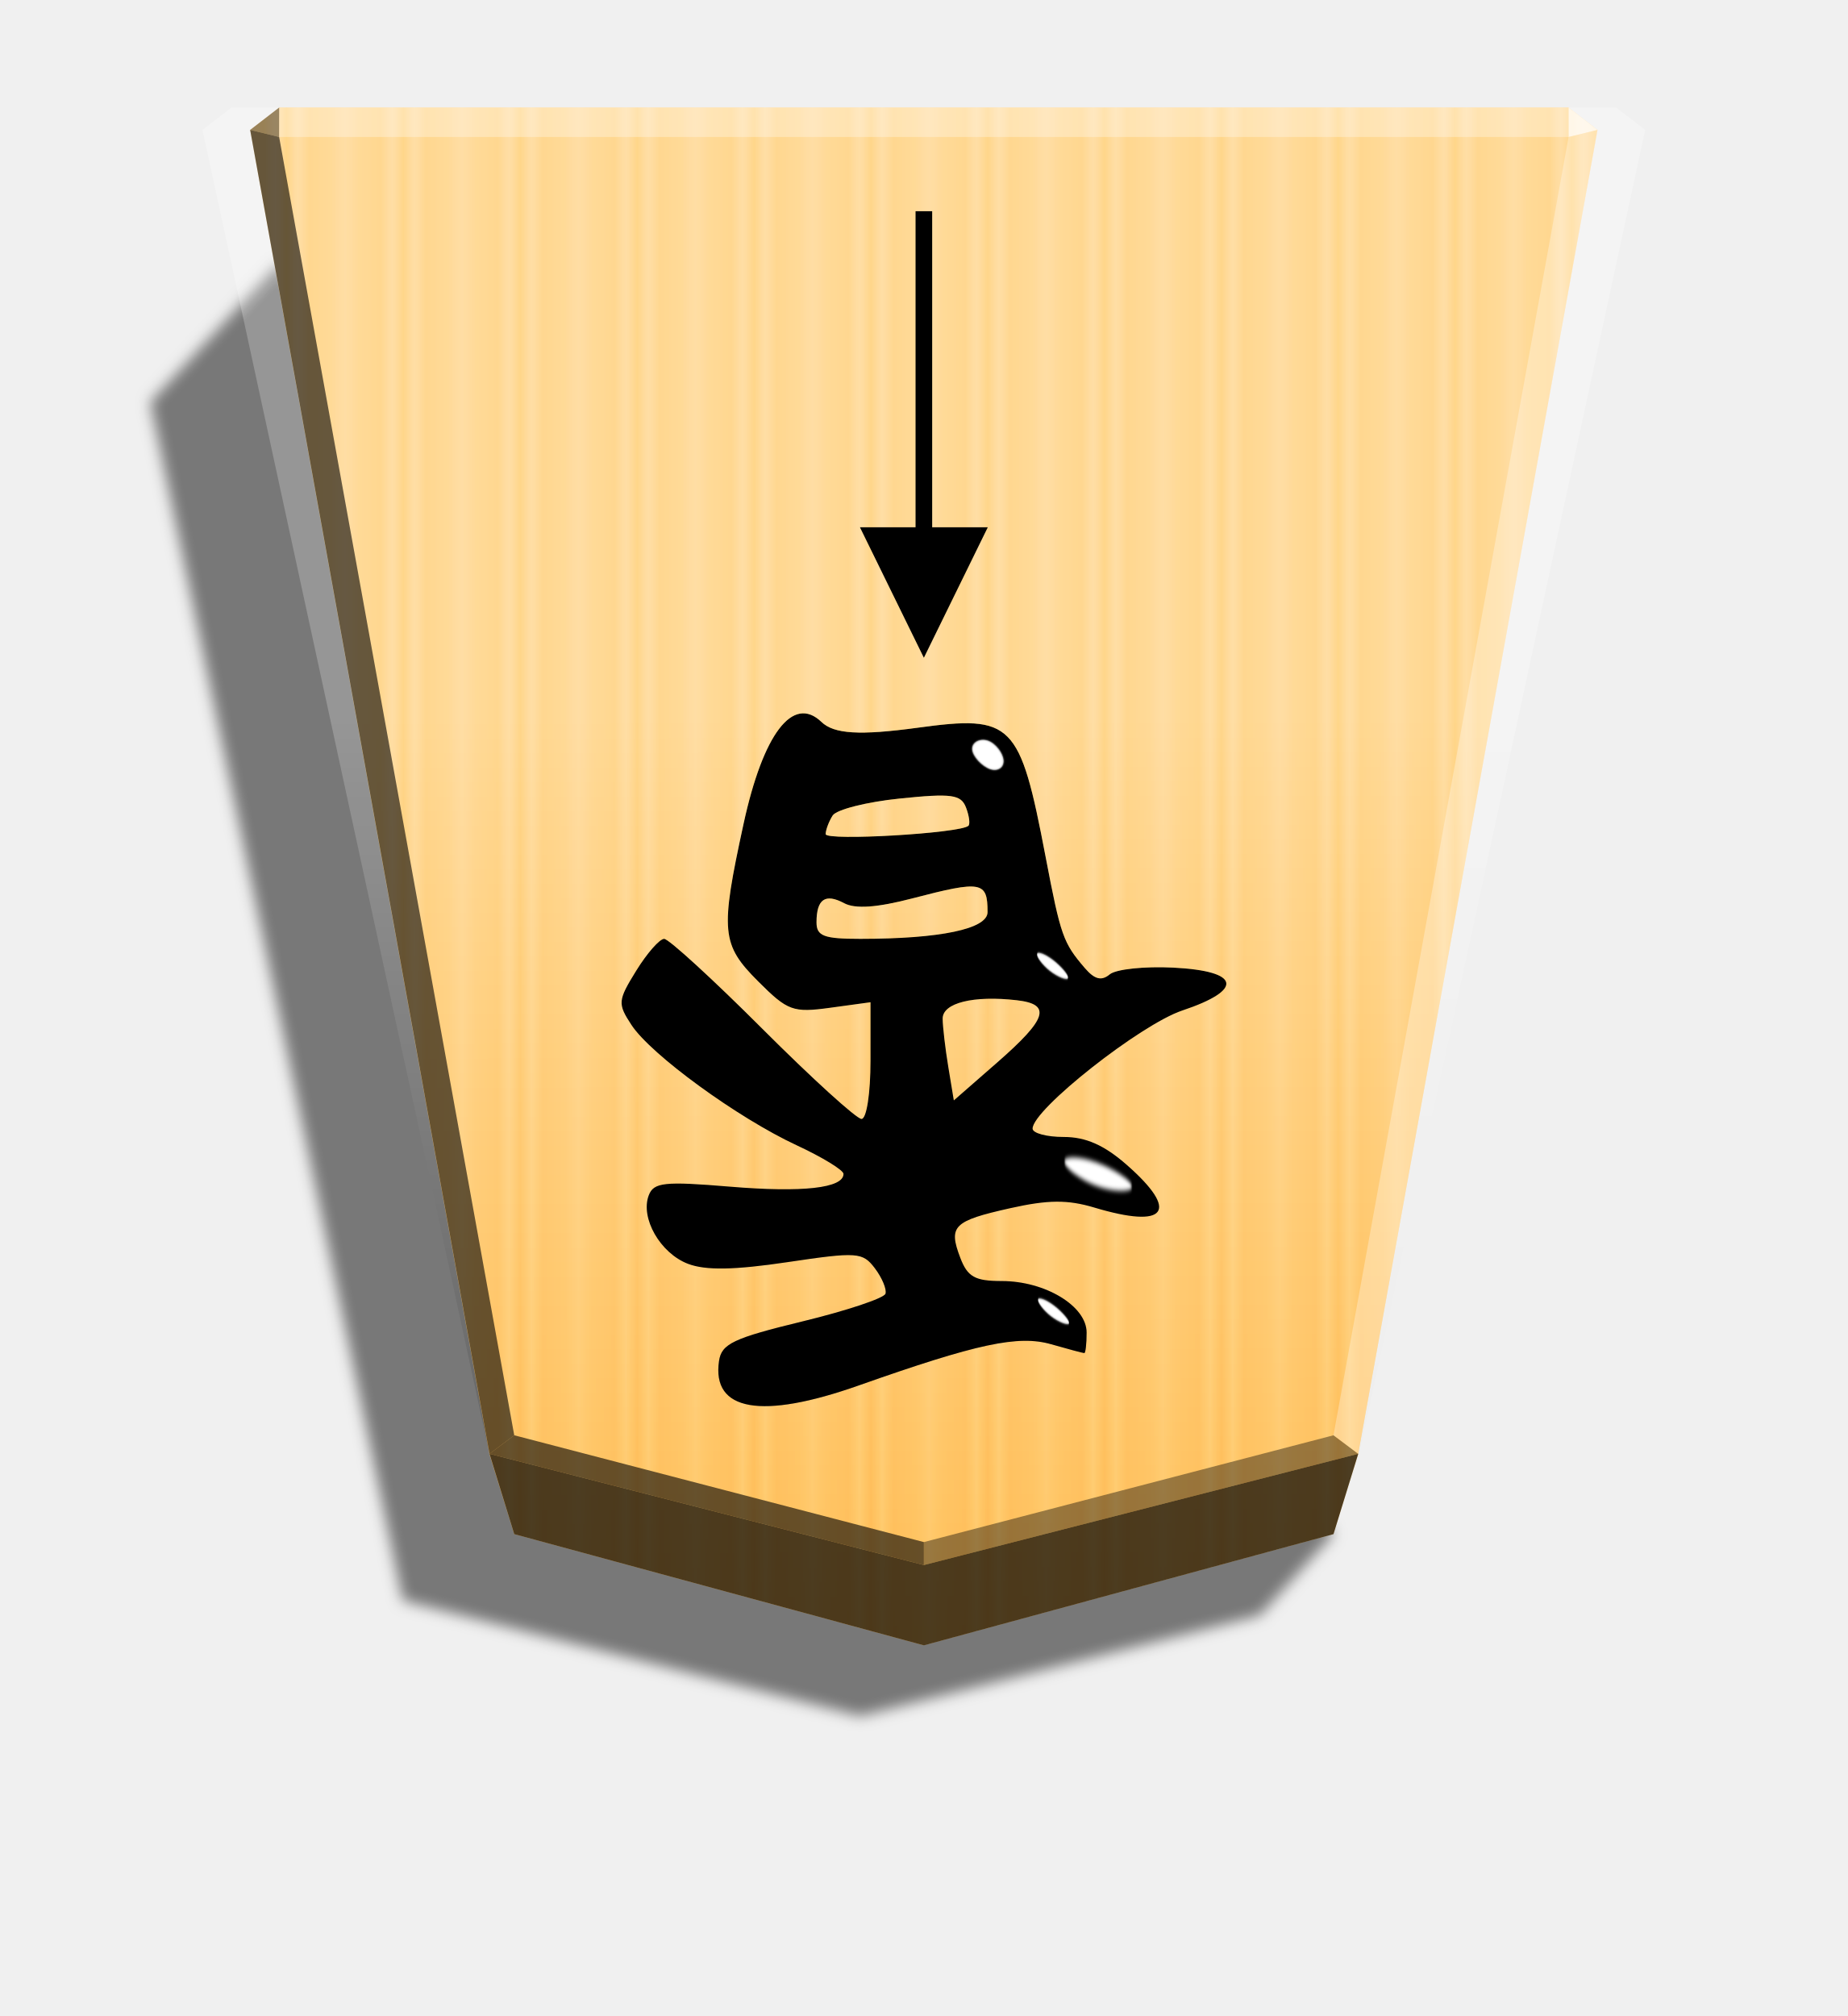
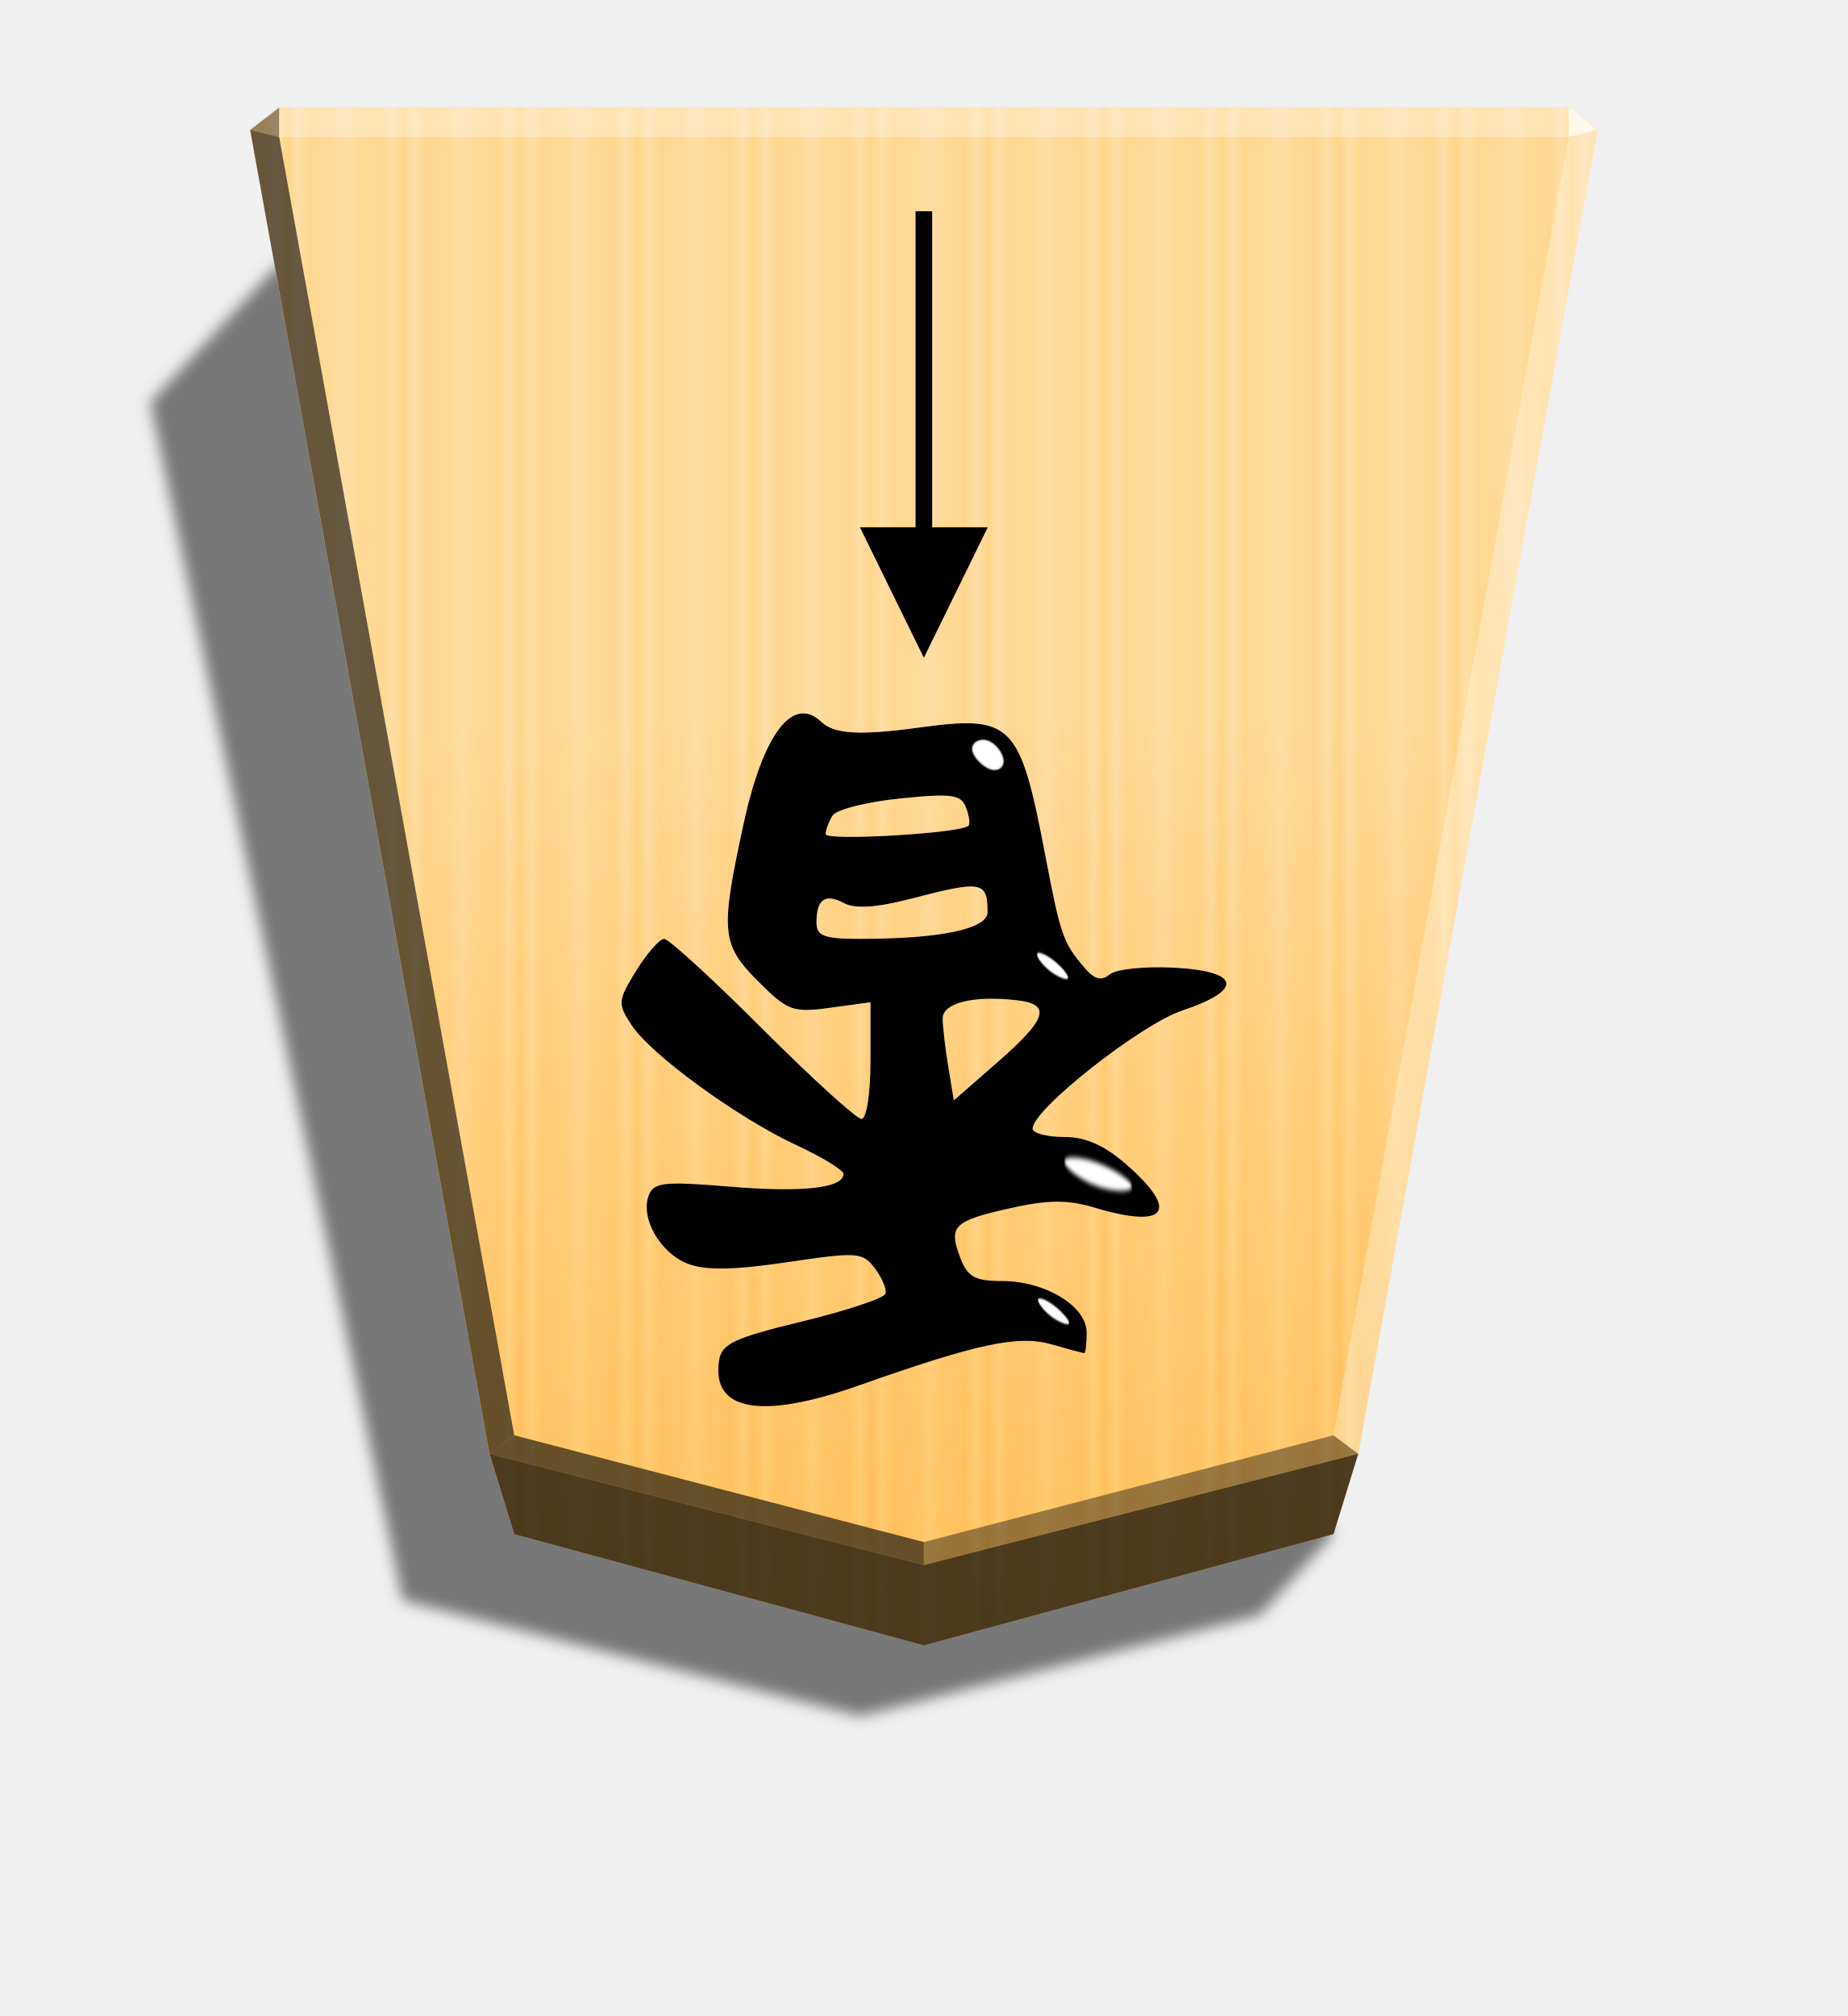
<svg xmlns="http://www.w3.org/2000/svg" xmlns:xlink="http://www.w3.org/1999/xlink" width="498.898" height="544.252" viewBox="0 0 1320 1440">
  <style>.B{color-interpolation-filters:sRGB}.C{filter:url(#D)}</style>
  <defs>
    <linearGradient id="A" x1="-1430.769" y1="-77.47" x2="-1409.955" y2="-77.47" spreadMethod="reflect" gradientUnits="userSpaceOnUse">
      <stop offset="0" stop-color="#ffd285" />
      <stop offset=".232" stop-color="#ffcd79" />
      <stop offset=".616" stop-color="#ffca73" />
      <stop offset=".808" stop-color="#ffd386" />
      <stop offset="1" stop-color="#ffc86e" />
    </linearGradient>
    <filter id="B" x="-.014" y="-.011" width="1.028" height="1.023" class="B">
      <feGaussianBlur stdDeviation="2.441" />
    </filter>
    <linearGradient id="C" x1="-905.02" y1="-363.658" x2="-904.556" y2="184.159" gradientUnits="userSpaceOnUse">
      <stop offset="0" />
      <stop offset=".603" stop-color="#fff" />
    </linearGradient>
    <filter id="D" x="-.055" y="-.208" width="1.111" height="1.416" class="B">
      <feGaussianBlur stdDeviation=".344" />
    </filter>
    <filter id="E" x="-.079" y="-.083" width="1.159" height="1.166" class="B">
      <feGaussianBlur stdDeviation=".392" />
    </filter>
    <path id="F" d="M-2588.058-154.81c-.412-.962-4.261-1.787-7.972-1.512s-7.285 1.649-6.872 2.612 4.811 1.512 8.522 1.237 6.735-1.375 6.323-2.337z" />
  </defs>
  <path style="mix-blend-mode:multiply" d="M-2651.547 193.989l26.181 28.949 142.394 35.891 162.994-41.193 89.945-426.908-45.894-49.39z" transform="matrix(-2.0051 0 0 2.0051 -4364.078 706.8231)" opacity=".5" filter="url(#B)" />
  <path d="M-1220.685-320.026l-145.941 39.619-8.809 28.459-85.278 471.754 10.349 7.986h459.359l10.348-7.986-85.278-471.754-8.809-28.459z" fill="url(#A)" transform="matrix(-2.0051 0 0 -2.0051 -1787.639 533.5419)" />
  <g transform="matrix(-1.8849 0 0 -1.8849 -4154.208 638.5993)">
    <path d="M-2515.278 65.208c-4.773-4.59-14.528-5.176-36.451-2.189-36.024 4.908-38.732 2.178-48.494-48.889-5.743-30.043-6.645-32.601-14.882-42.193-3.7-4.309-6.312-4.968-9.43-2.38-2.372 1.969-13.272 3.115-24.222 2.547-25.31-1.312-26.738-8.396-3.274-16.245 15.862-5.306 56.732-37.54 56.732-44.744 0-1.745-5.321-3.173-11.825-3.173-8.36 0-15.359-3.103-23.887-10.591-20.128-17.673-15.048-24.357 12.288-16.167 10.13 3.035 17.546 2.981 31.903-.232 21.563-4.826 23.506-6.755 18.93-18.792-2.753-7.241-5.562-8.817-15.707-8.817-16.512 0-32.176-9.495-32.176-19.504 0-4.287.394-7.795.876-7.795s6.116 1.503 12.521 3.34c12.508 3.587 28.034.266 72.971-15.606 36.897-13.033 55.737-9.739 52.952 9.258-.958 6.534-5.413 8.648-31.652 15.018-16.795 4.077-30.947 8.802-31.449 10.499s1.308 6.024 4.022 9.617c4.638 6.137 6.639 6.278 33.181 2.329 20.151-2.998 30.94-3.178 37.646-.628 10.511 3.996 18.174 17.38 14.874 25.98-1.88 4.899-5.925 5.328-30.727 3.263-27.616-2.3-43.079-.568-43.079 4.827 0 1.43 7.999 6.317 17.776 10.86 22.342 10.384 55.211 34.322 62.59 45.583 5.303 8.093 5.202 9.233-1.823 20.6-4.09 6.618-8.847 12.033-10.571 12.033s-18.49-15.356-37.258-34.124-35.66-34.124-37.537-34.124c-1.924 0-3.412 9.647-3.412 22.116v22.116l15.248-2.09c14.145-1.939 16.12-1.218 27.299 9.961 14.006 14.006 14.459 18.845 5.587 59.651-7.454 34.284-18.742 49.07-29.537 38.689zm-4.242-35.445c1.431-2.251 2.625-5.425 2.654-7.053.047-2.688-51.12.296-54.115 3.155-.701.669-.285 3.795.924 6.947 1.887 4.916 5.446 5.397 25.067 3.387 12.578-1.289 24.039-4.185 25.47-6.436zm-30.224-31.402c13.425-3.497 21.654-4.078 25.861-1.826 7.168 3.836 10.481 1.541 10.481-7.263 0-5.208-2.778-6.256-16.586-6.256-30.331 0-48.25 3.763-48.25 10.132 0 11.659 2.203 12.062 28.494 5.213zm-11.47-45.592c-.022-3.071-.982-11.296-2.136-18.277l-2.098-12.693-16.479 14.399c-18.919 16.531-20.648 22.033-7.402 23.557 16.469 1.895 28.155-1.009 28.115-6.986z" />
    <g fill="#fff">
      <use xlink:href="#F" transform="rotate(41.95 -2594.311 -166.311)" class="C" />
      <use xlink:href="#F" x="125.932" y="19.837" transform="matrix(1.675 .780258 -.651365 2.0064 1428.773 2090.454)" class="C" />
      <use xlink:href="#F" x="125.932" y="19.837" transform="rotate(42.286 -2674.781 -253.201)" class="C" />
      <path d="M-2579.168 47.373c2.955 1.031 6.529 4.742 6.735 7.422s-2.955 4.33-5.91 3.299-5.704-4.742-5.91-7.422 2.13-4.33 5.086-3.299z" filter="url(#E)" />
    </g>
  </g>
-   <path d="M-905.02-363.658l-145.941 39.619-8.809 26.778-102.267 473.435 10.349 7.986h493.336l10.349-7.986-102.267-471.612-8.809-28.601z" opacity=".25" fill="url(#C)" transform="matrix(-2.0051 0 0 -2.0051 -1154.688 446.0546)" style="mix-blend-mode:overlay" />
+   <path d="M-905.02-363.658l-145.941 39.619-8.809 26.778-85.279 473.435 10.349 7.986h459.359l10.349-7.986-85.278-471.612-8.809-28.601z" opacity=".25" fill="url(#C)" transform="matrix(-2.0051 0 0 -2.0051 -1154.688 446.0546)" style="mix-blend-mode:overlay" />
  <path d="M199.418 97.854l.043-21.064-20.75 16.013 20.707 5.052zm770.876 940.595l-17.664-13.248L660 1101.487v16.402z" opacity=".4" />
  <path d="M349.706 1038.449l17.664-13.248L660 1101.487v16.402z" opacity=".6" />
  <path d="M349.706 1038.449l17.664-13.248L199.418 97.854l-20.707-5.052z" opacity=".6" />
  <g fill="#fff">
    <path d="M970.294 1038.449l-17.664-13.248 167.951-927.347 20.707-5.052z" opacity=".3" />
    <path d="M1120.582 97.854l-.043-21.064 20.75 16.013-20.707 5.052z" opacity=".8" />
    <path d="M1120.582 97.854H199.418l.043-21.064h921.077l.043 21.064z" opacity=".3" />
  </g>
  <path d="M367.369 1095.797l-17.663-57.348L660 1117.89l310.294-79.441-17.663 57.348-292.631 79.441-292.63-79.441z" opacity=".7" />
  <path d="M660 469.813l45.651-93.169-91.302.001z" />
  <path d="M654.065 150.874h11.87v286.19h-11.87z" />
</svg>
